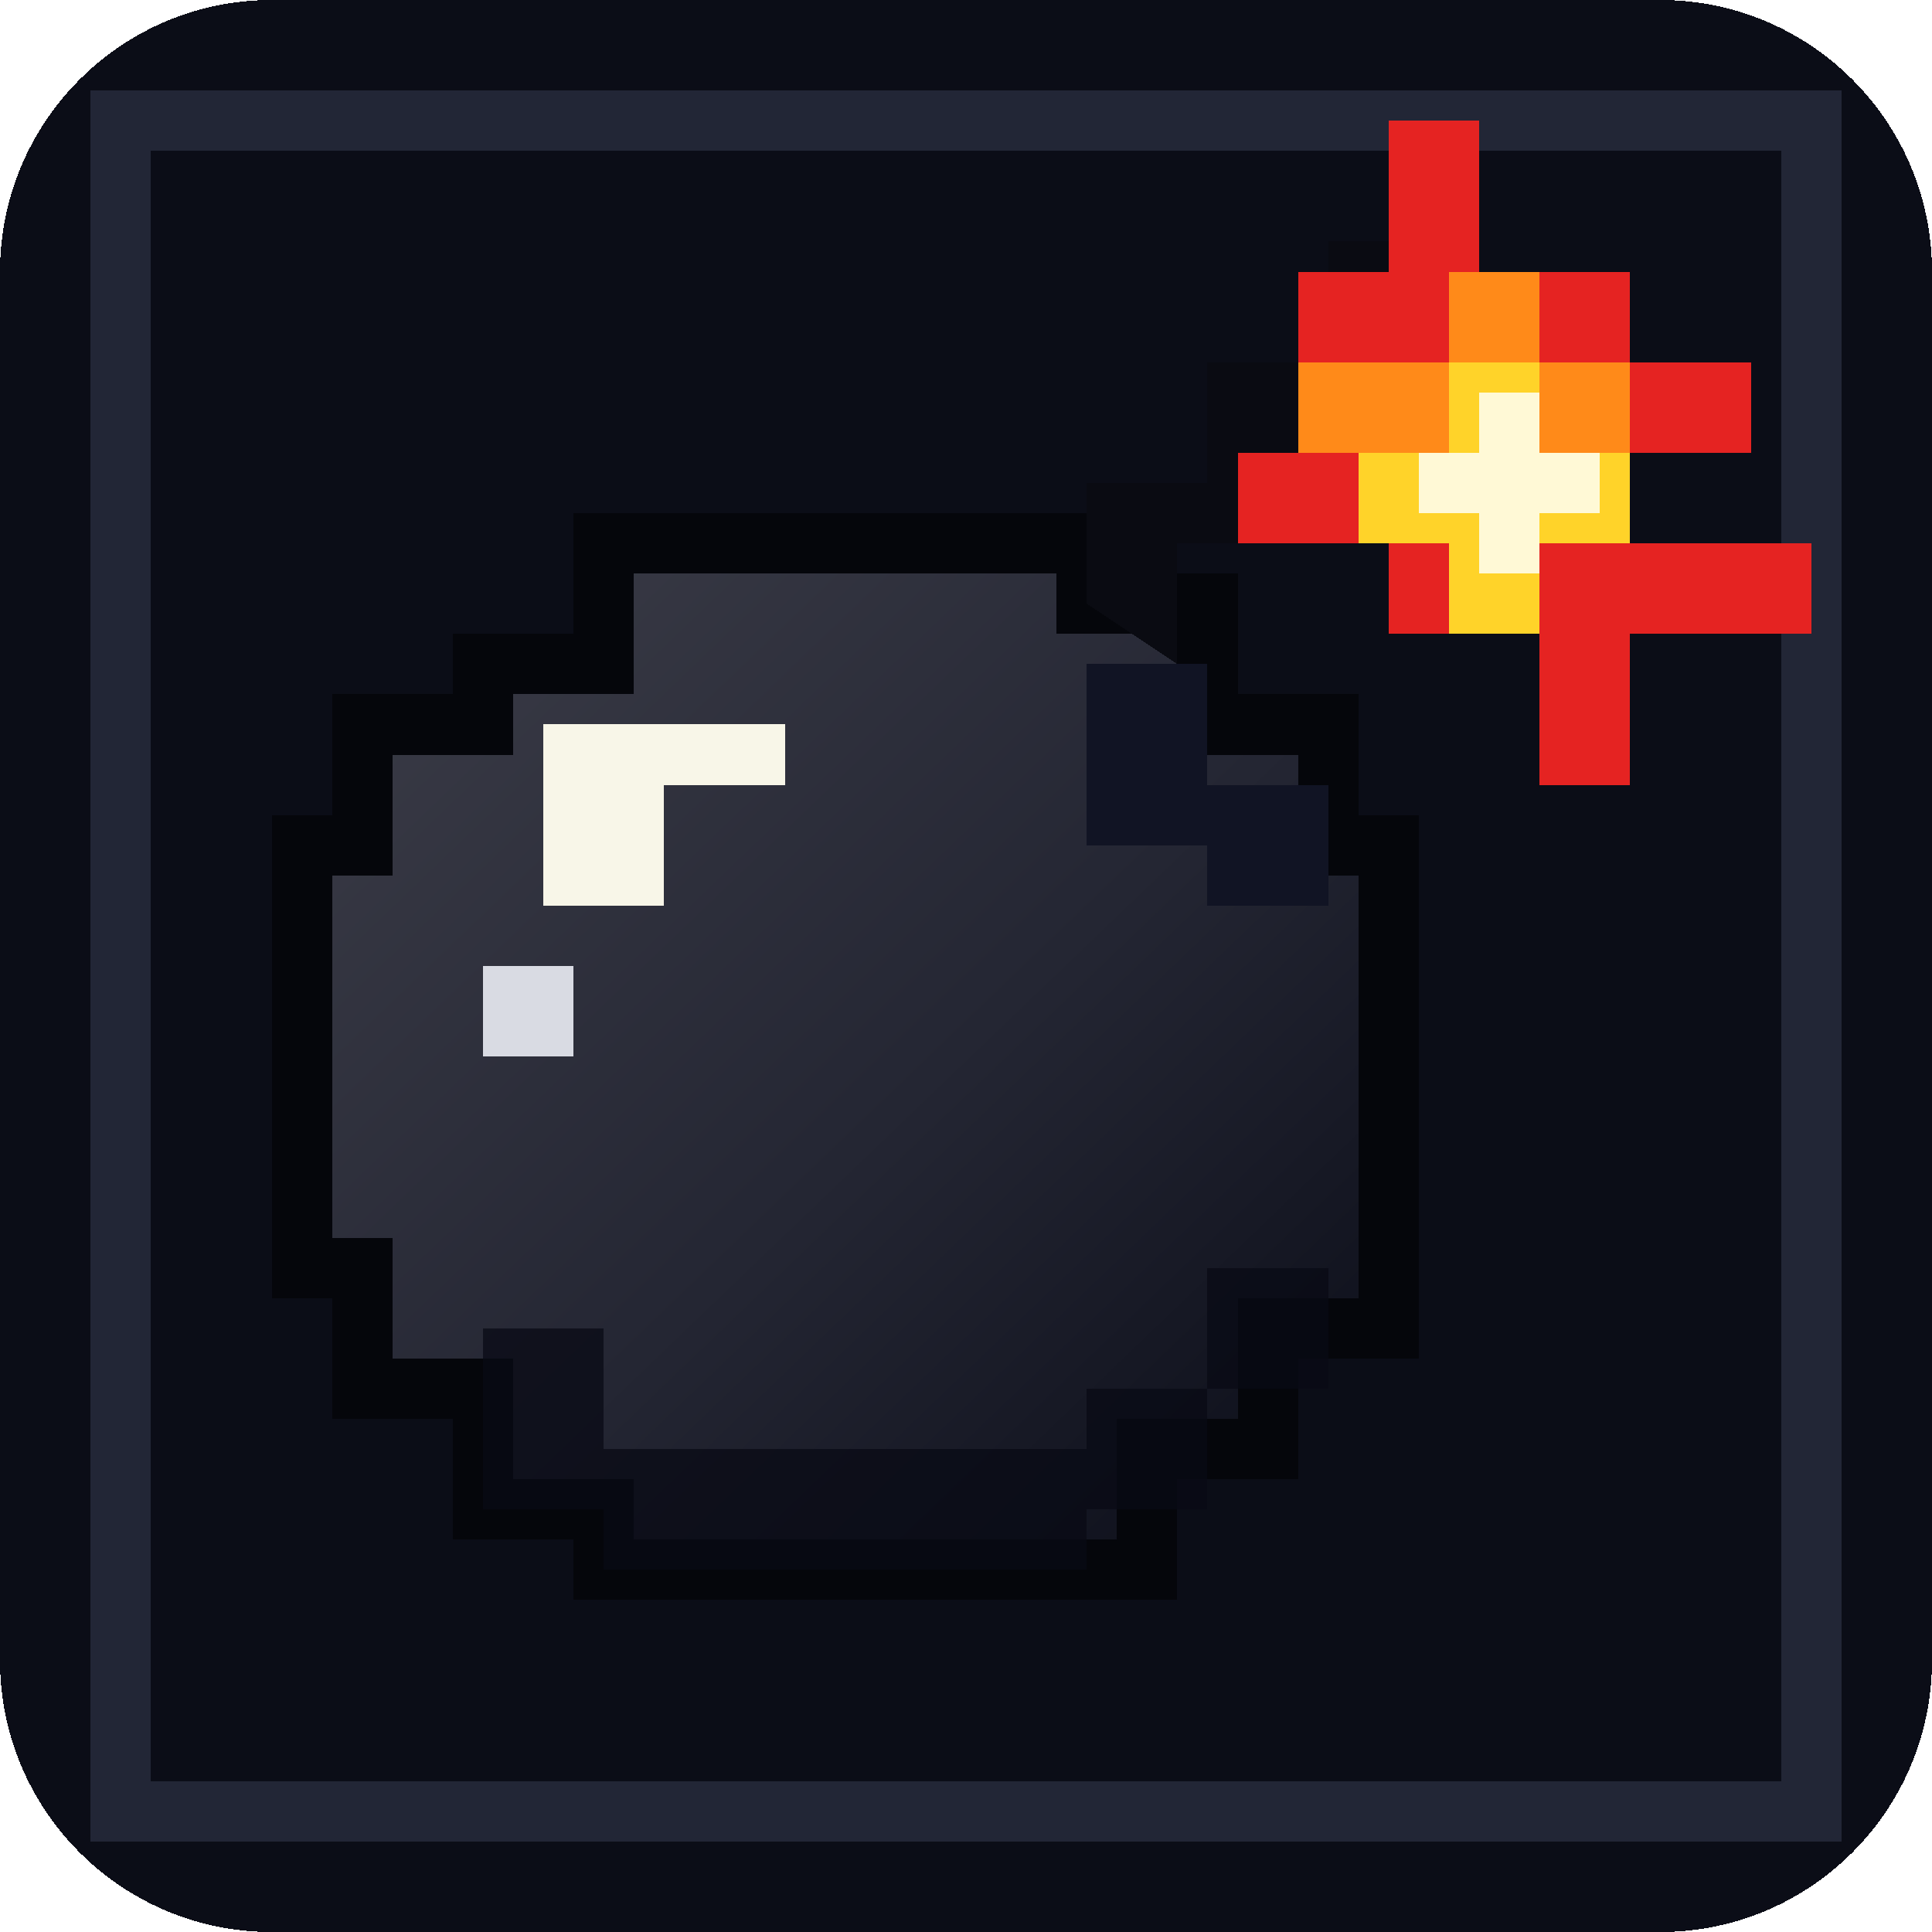
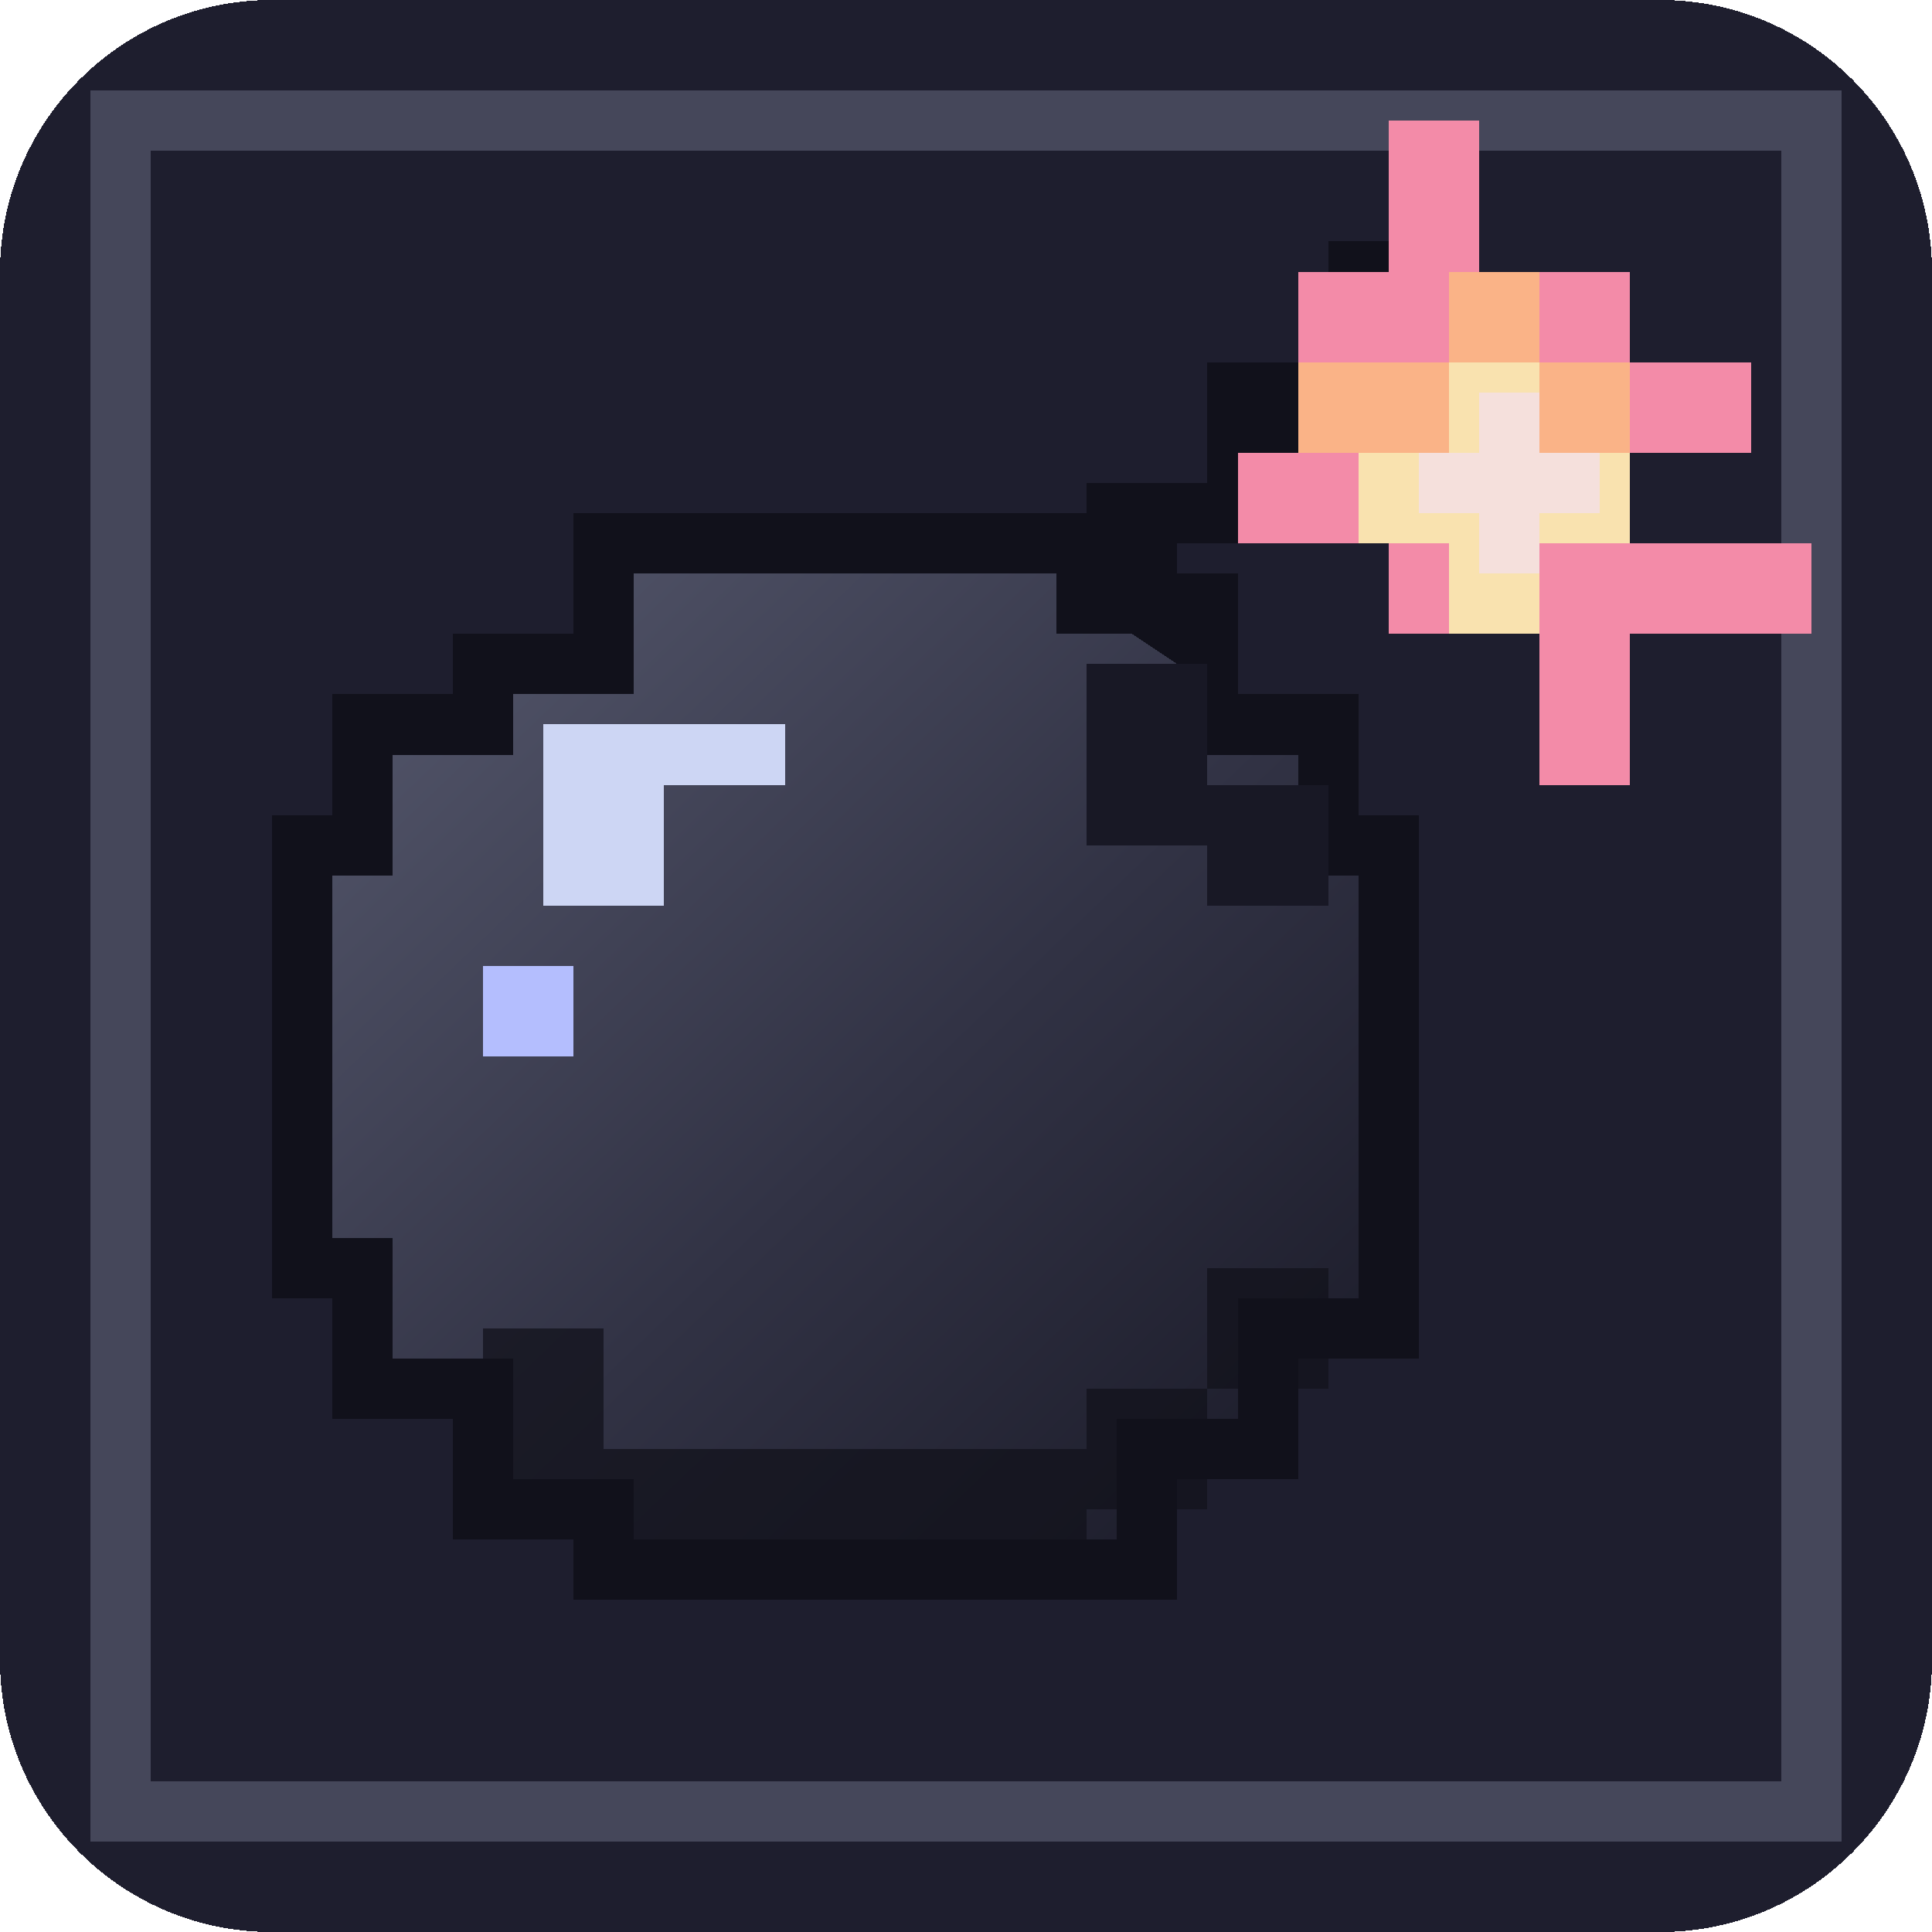
<svg xmlns="http://www.w3.org/2000/svg" viewBox="0 0 512 512" role="img" aria-labelledby="title desc" shape-rendering="crispEdges">
  <defs>
    <linearGradient id="shell" x1="0" y1="0" x2="1" y2="1">
-       <stop offset="0" stop-color="#3d3e49" />
-       <stop offset=".55" stop-color="#242633" />
-       <stop offset="1" stop-color="#090b16" />
+       <stop offset="0" stop-color="#585b70" />
+       <stop offset=".55" stop-color="#313244" />
+       <stop offset="1" stop-color="#181825" />
    </linearGradient>
  </defs>
-   <rect width="512" height="512" rx="72" fill="#0b0d17" />
-   <path d="M32 32h448v448H32z" fill="none" stroke="#222636" stroke-width="16" />
-   <path d="M128 176h32v-32h128v16h32v32h32v32h16v128h-32v32h-32v32H160v-16h-32v-32H96v-32H80V224h16v-32h32z" fill="url(#shell)" stroke="#05060b" stroke-width="16" />
-   <path d="M144 192h64v16h-32v32h-32z" fill="#f8f6e8" />
-   <path d="M128 256h24v24h-24z" fill="#d9dbe3" />
-   <path d="M288 176h32v32h32v32h-32v-16h-32z" fill="#111424" />
-   <path d="M288 160v-32h32V96h32V64h24v48h-32v32h-32v32z" fill="#0a0b12" />
-   <path d="M344 72h24v24h-24z" fill="#f5f2df" />
-   <path d="M368 32h24v40h40v24h32v24h-32v24h48v24h-48v40h-24v-40h-40v-24h-40v-24h40V96h-24V72h24z" fill="#e52322" />
-   <path d="M384 72h24v24h24v24h-24v24h-40v-24h-24V96h40z" fill="#ff8a19" />
-   <path d="M384 96h24v24h24v24h-24v24h-24v-24h-24v-24h24z" fill="#ffd329" />
-   <path d="M392 104h16v16h16v16h-16v16h-16v-16h-16v-16h16z" fill="#fff9d6" />
-   <path d="M128 352h32v32h128v-16h32v-32h32v32h-32v32h-32v16H160v-16h-32z" fill="#080a14" opacity=".75" />
+   <rect width="512" height="512" rx="72" fill="#1e1e2e" />
+   <path d="M32 32h448v448H32z" fill="none" stroke="#45475a" stroke-width="16" />
+   <path d="M128 176h32v-32h128v16h32v32h32v32h16v128h-32v32h-32v32H160v-16h-32v-32H96v-32H80V224h16v-32h32z" fill="url(#shell)" stroke="#11111b" stroke-width="16" />
+   <path d="M144 192h64v16h-32v32h-32z" fill="#cdd6f4" />
+   <path d="M128 256h24v24h-24z" fill="#b4befe" />
+   <path d="M288 176h32v32h32v32h-32v-16h-32z" fill="#181825" />
+   <path d="M288 160v-32h32V96h32V64h24v48h-32v32h-32v32z" fill="#11111b" />
+   <path d="M344 72h24v24h-24z" fill="#cdd6f4" />
+   <path d="M368 32h24v40h40v24h32v24h-32v24h48v24h-48v40h-24v-40h-40v-24h-40v-24h40V96h-24V72h24z" fill="#f38ba8" />
+   <path d="M384 72h24v24h24v24h-24v24h-40v-24h-24V96h40z" fill="#fab387" />
+   <path d="M384 96h24v24h24v24h-24v24h-24v-24h-24v-24h24z" fill="#f9e2af" />
+   <path d="M392 104h16v16h16v16h-16v16h-16v-16h-16v-16h16z" fill="#f5e0dc" />
+   <path d="M128 352h32v32h128v-16h32v-32h32v32h-32v32h-32v16H160v-16h-32z" fill="#11111b" opacity=".75" />
</svg>
